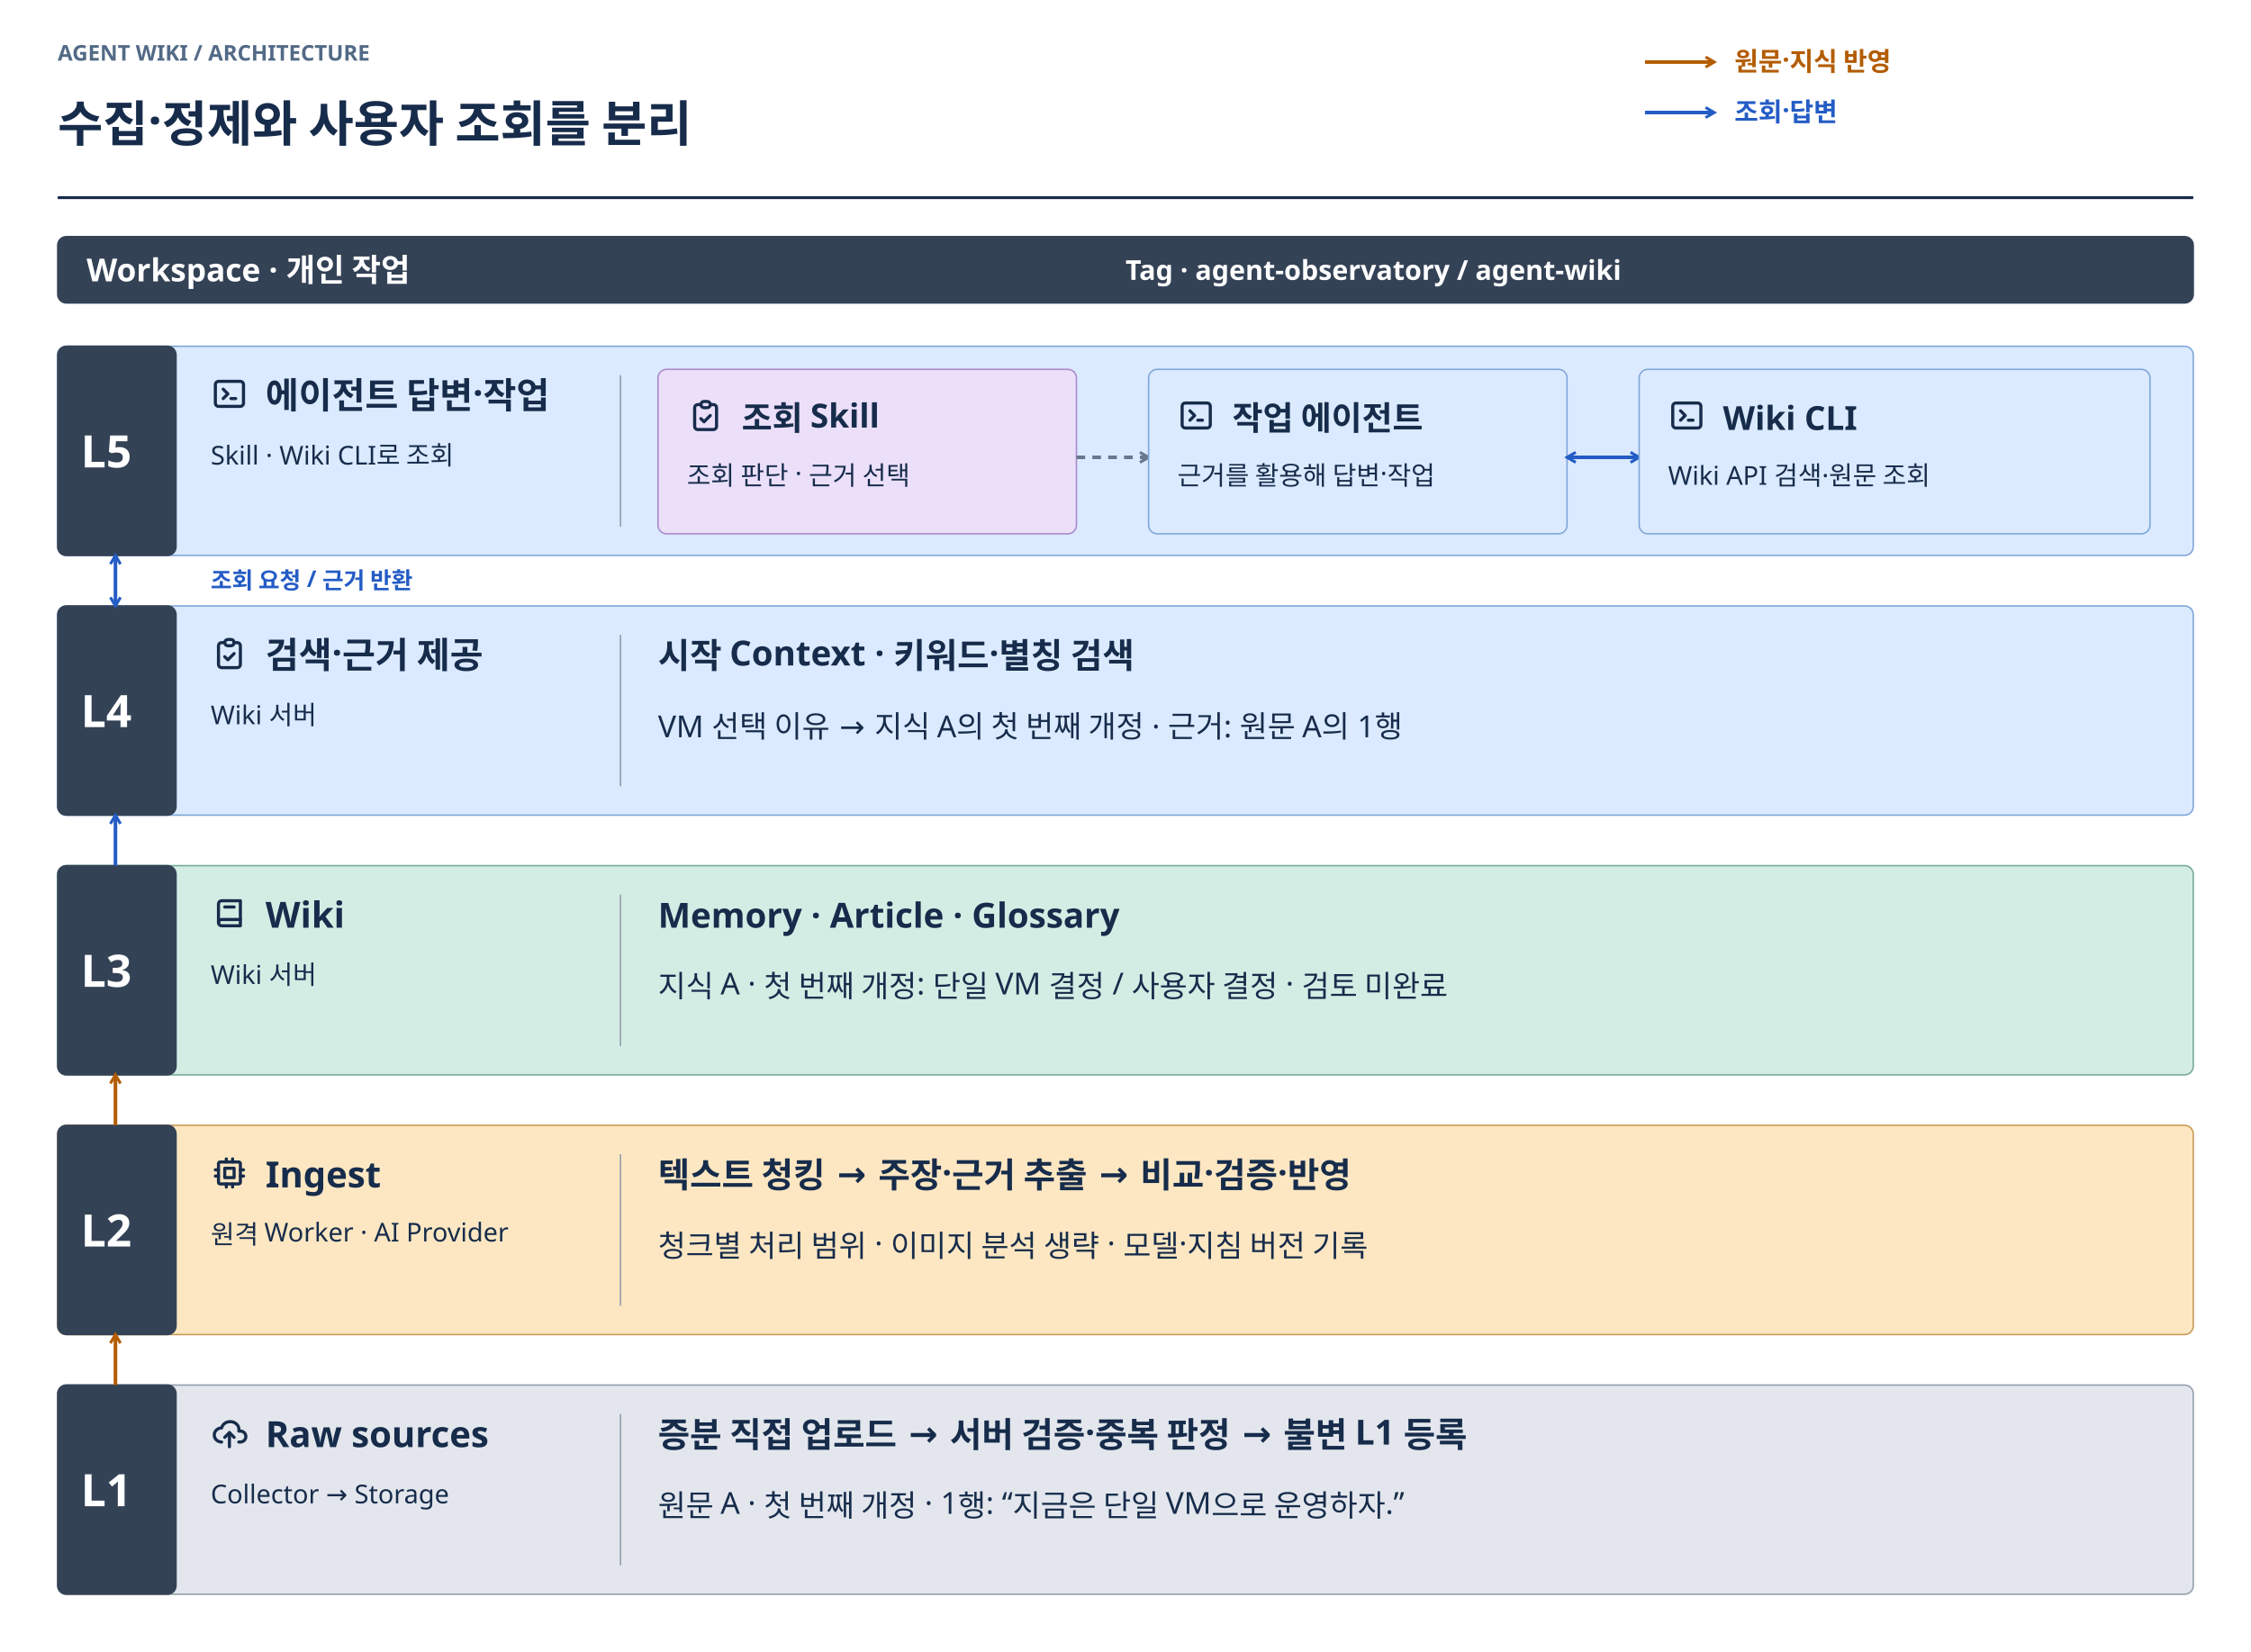
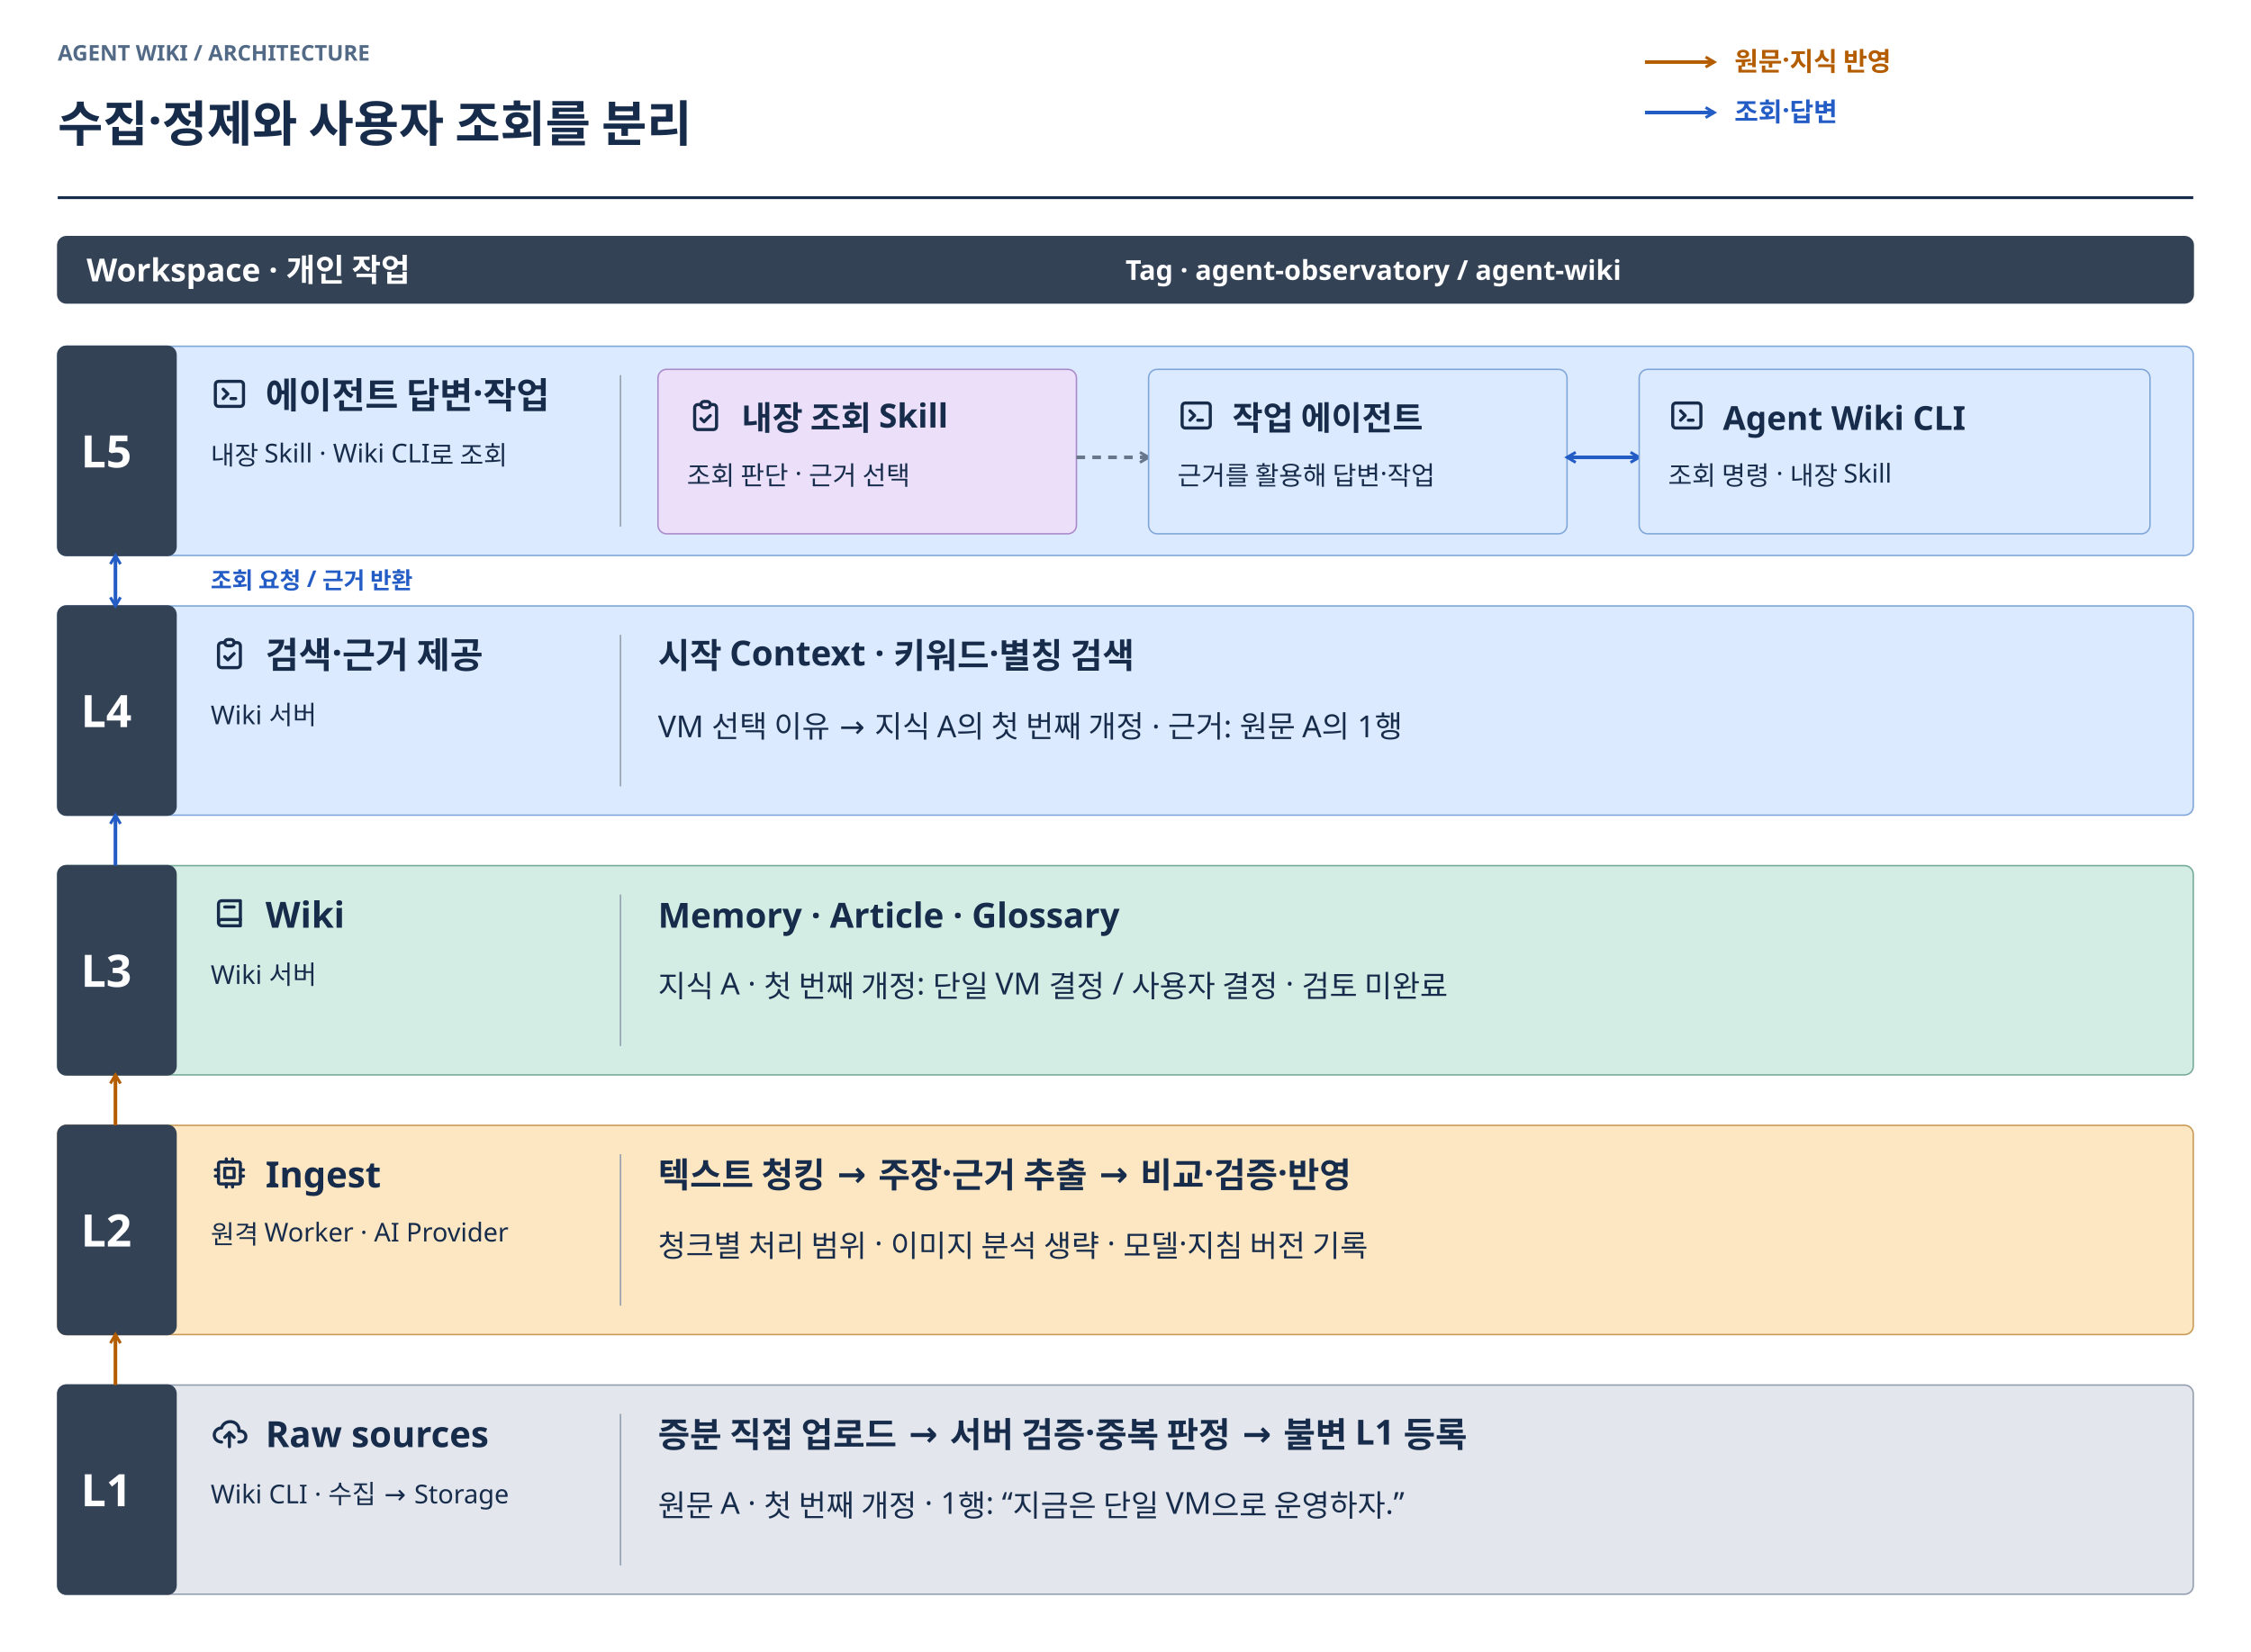
<svg xmlns="http://www.w3.org/2000/svg" width="1560" height="1145" viewBox="0 0 1560 1145" role="img" aria-labelledby="title desc">
  <defs>
    <marker id="arrow-ingest" markerWidth="9" markerHeight="9" refX="7" refY="4.5" orient="auto-start-reverse" markerUnits="userSpaceOnUse">
      <path d="M1 1 L7 4.5 L1 8" fill="none" stroke="#B35C00" stroke-width="2" />
    </marker>
    <marker id="arrow-query" markerWidth="9" markerHeight="9" refX="7" refY="4.5" orient="auto-start-reverse" markerUnits="userSpaceOnUse">
      <path d="M1 1 L7 4.5 L1 8" fill="none" stroke="#245CC5" stroke-width="2" />
    </marker>
    <marker id="arrow-ops" markerWidth="9" markerHeight="9" refX="7" refY="4.5" orient="auto-start-reverse" markerUnits="userSpaceOnUse">
      <path d="M1 1 L7 4.5 L1 8" fill="none" stroke="#68778B" stroke-width="2" />
    </marker>
    <marker id="arrow-relation" markerWidth="9" markerHeight="9" refX="7" refY="4.5" orient="auto-start-reverse" markerUnits="userSpaceOnUse">
      <path d="M1 1 L7 4.5 L1 8" fill="none" stroke="#8054A3" stroke-width="2" />
    </marker>
  </defs>
  <g font-family="Noto Sans KR, sans-serif">
    <rect width="1560" height="1145" fill="#FFFFFF" />
    <text x="40" y="42" font-size="15" font-weight="700" fill="#526A86">AGENT WIKI / ARCHITECTURE</text>
    <text x="40" y="98" font-size="34" font-weight="700" fill="#172C4B">수집·정제와 사용자 조회를 분리</text>
    <path d="M40 137 H1520" stroke="#172C4B" stroke-width="2" />
    <path d="M1140 43 H1188" fill="none" stroke="#B35C00" stroke-width="2.5" stroke-linejoin="round" marker-end="url(#arrow-ingest)" />
    <text x="1202" y="49" font-size="18" font-weight="700" fill="#B35C00">원문·지식 반영</text>
    <path d="M1140 78 H1188" fill="none" stroke="#245CC5" stroke-width="2.5" stroke-linejoin="round" marker-end="url(#arrow-query)" />
    <text x="1202" y="84" font-size="18" font-weight="700" fill="#245CC5">조회·답변</text>
    <rect x="40" y="164" width="1480" height="46" rx="6" fill="#344256" stroke="#344256" />
    <text x="60" y="195" font-size="22" font-weight="700" fill="#FFFFFF">Workspace · 개인 작업</text>
    <text x="780" y="194" font-size="19" font-weight="700" fill="#FFFFFF">Tag · agent-observatory / agent-wiki</text>
    <rect x="40" y="240" width="1480" height="145" rx="6" fill="#DBEAFE" stroke="#7EA6D8" />
    <rect x="40" y="240" width="82" height="145" rx="6" fill="#344256" stroke="#344256" />
    <text x="56" y="324" font-size="31" font-weight="700" fill="#FFFFFF">L5</text>
    <svg width="26" height="26" viewBox="0 0 24 24" fill="none" stroke="currentColor" stroke-width="2" stroke-linecap="round" stroke-linejoin="round" x="146" y="260" color="#172C4B">
      <path d="M8 9l3 3l-3 3" />
      <path d="M13 15l3 0" />
      <path d="M3 4m0 2a2 2 0 0 1 2 -2h14a2 2 0 0 1 2 2v12a2 2 0 0 1 -2 2h-14a2 2 0 0 1 -2 -2z" />
    </svg>
    <text x="184" y="283" font-size="25" font-weight="700" fill="#172C4B">에이전트 답변·작업</text>
-     <text x="146" y="322" font-size="18" font-weight="400" fill="#172C4B">Skill · Wiki CLI로 조회</text>
+     <text x="146" y="322" font-size="18" font-weight="400" fill="#172C4B">내장 Skill · Wiki CLI로 조회</text>
    <path d="M430 260 V365" stroke="#929EAD" />
    <rect x="456" y="256" width="290" height="114" rx="6" fill="#EBDFFA" stroke="#AA8ACA" />
    <svg width="26" height="26" viewBox="0 0 24 24" fill="none" stroke="currentColor" stroke-width="2" stroke-linecap="round" stroke-linejoin="round" x="476" y="275" color="#172C4B">
      <path d="M9 5h-2a2 2 0 0 0 -2 2v12a2 2 0 0 0 2 2h10a2 2 0 0 0 2 -2v-12a2 2 0 0 0 -2 -2h-2" />
      <path d="M9 3m0 2a2 2 0 0 1 2 -2h2a2 2 0 0 1 2 2v0a2 2 0 0 1 -2 2h-2a2 2 0 0 1 -2 -2z" />
      <path d="M9 14l2 2l4 -4" />
    </svg>
-     <text x="514" y="298" font-size="23" font-weight="700" fill="#172C4B">조회 Skill</text>
+     <text x="514" y="298" font-size="23" font-weight="700" fill="#172C4B">내장 조회 Skill</text>
    <text x="476" y="336" font-size="18" font-weight="400" fill="#172C4B">조회 판단 · 근거 선택</text>
    <path d="M746 317 H796" fill="none" stroke="#68778B" stroke-width="2.5" stroke-linejoin="round" stroke-dasharray="6 5" marker-end="url(#arrow-ops)" />
    <rect x="796" y="256" width="290" height="114" rx="6" fill="#DBEAFE" stroke="#7EA6D8" />
    <svg width="26" height="26" viewBox="0 0 24 24" fill="none" stroke="currentColor" stroke-width="2" stroke-linecap="round" stroke-linejoin="round" x="816" y="275" color="#172C4B">
      <path d="M8 9l3 3l-3 3" />
      <path d="M13 15l3 0" />
      <path d="M3 4m0 2a2 2 0 0 1 2 -2h14a2 2 0 0 1 2 2v12a2 2 0 0 1 -2 2h-14a2 2 0 0 1 -2 -2z" />
    </svg>
    <text x="854" y="298" font-size="23" font-weight="700" fill="#172C4B">작업 에이전트</text>
    <text x="816" y="336" font-size="18" font-weight="400" fill="#172C4B">근거를 활용해 답변·작업</text>
    <path d="M1086 317 H1136" fill="none" stroke="#245CC5" stroke-width="2.5" stroke-linejoin="round" marker-end="url(#arrow-query)" marker-start="url(#arrow-query)" />
    <rect x="1136" y="256" width="354" height="114" rx="6" fill="#DBEAFE" stroke="#7EA6D8" />
    <svg width="26" height="26" viewBox="0 0 24 24" fill="none" stroke="currentColor" stroke-width="2" stroke-linecap="round" stroke-linejoin="round" x="1156" y="275" color="#172C4B">
      <path d="M8 9l3 3l-3 3" />
      <path d="M13 15l3 0" />
      <path d="M3 4m0 2a2 2 0 0 1 2 -2h14a2 2 0 0 1 2 2v12a2 2 0 0 1 -2 2h-14a2 2 0 0 1 -2 -2z" />
    </svg>
-     <text x="1194" y="298" font-size="23" font-weight="700" fill="#172C4B">Wiki CLI</text>
-     <text x="1156" y="336" font-size="18" font-weight="400" fill="#172C4B">Wiki API 검색·원문 조회</text>
+     <text x="1194" y="298" font-size="23" font-weight="700" fill="#172C4B">Agent Wiki CLI</text>
+     <text x="1156" y="336" font-size="18" font-weight="400" fill="#172C4B">조회 명령 · 내장 Skill</text>
    <rect x="40" y="420" width="1480" height="145" rx="6" fill="#DBEAFE" stroke="#7EA6D8" />
    <rect x="40" y="420" width="82" height="145" rx="6" fill="#344256" stroke="#344256" />
    <text x="56" y="504" font-size="31" font-weight="700" fill="#FFFFFF">L4</text>
    <svg width="26" height="26" viewBox="0 0 24 24" fill="none" stroke="currentColor" stroke-width="2" stroke-linecap="round" stroke-linejoin="round" x="146" y="440" color="#172C4B">
      <path d="M9 5h-2a2 2 0 0 0 -2 2v12a2 2 0 0 0 2 2h10a2 2 0 0 0 2 -2v-12a2 2 0 0 0 -2 -2h-2" />
      <path d="M9 3m0 2a2 2 0 0 1 2 -2h2a2 2 0 0 1 2 2v0a2 2 0 0 1 -2 2h-2a2 2 0 0 1 -2 -2z" />
      <path d="M9 14l2 2l4 -4" />
    </svg>
    <text x="184" y="463" font-size="25" font-weight="700" fill="#172C4B">검색·근거 제공</text>
    <text x="146" y="502" font-size="18" font-weight="400" fill="#172C4B">Wiki 서버</text>
    <path d="M430 440 V545" stroke="#929EAD" />
    <text x="456" y="463" font-size="24" font-weight="700" fill="#172C4B">시작 Context · 키워드·별칭 검색</text>
    <text x="456" y="511" font-size="21" font-weight="400" fill="#172C4B">VM 선택 이유 → 지식 A의 첫 번째 개정 · 근거: 원문 A의 1행</text>
    <path d="M80 420 V385" fill="none" stroke="#245CC5" stroke-width="2.5" stroke-linejoin="round" marker-end="url(#arrow-query)" marker-start="url(#arrow-query)" />
    <text x="146" y="408" font-size="16" font-weight="700" fill="#245CC5">조회 요청 / 근거 반환</text>
    <rect x="40" y="600" width="1480" height="145" rx="6" fill="#D4EDE4" stroke="#74AA98" />
    <rect x="40" y="600" width="82" height="145" rx="6" fill="#344256" stroke="#344256" />
    <text x="56" y="684" font-size="31" font-weight="700" fill="#FFFFFF">L3</text>
    <svg width="26" height="26" viewBox="0 0 24 24" fill="none" stroke="currentColor" stroke-width="2" stroke-linecap="round" stroke-linejoin="round" x="146" y="620" color="#172C4B">
      <path d="M19 4v16h-12a2 2 0 0 1 -2 -2v-12a2 2 0 0 1 2 -2h12z" />
      <path d="M19 16h-12a2 2 0 0 0 -2 2" />
      <path d="M9 8h6" />
    </svg>
    <text x="184" y="643" font-size="25" font-weight="700" fill="#172C4B">Wiki</text>
    <text x="146" y="682" font-size="18" font-weight="400" fill="#172C4B">Wiki 서버</text>
    <path d="M430 620 V725" stroke="#929EAD" />
    <text x="456" y="643" font-size="24" font-weight="700" fill="#172C4B">Memory · Article · Glossary</text>
    <text x="456" y="691" font-size="21" font-weight="400" fill="#172C4B">지식 A · 첫 번째 개정: 단일 VM 결정 / 사용자 결정 · 검토 미완료</text>
    <path d="M80 600 V565" fill="none" stroke="#245CC5" stroke-width="2.5" stroke-linejoin="round" marker-end="url(#arrow-query)" />
    <rect x="40" y="780" width="1480" height="145" rx="6" fill="#FDE7C2" stroke="#C89A55" />
    <rect x="40" y="780" width="82" height="145" rx="6" fill="#344256" stroke="#344256" />
    <text x="56" y="864" font-size="31" font-weight="700" fill="#FFFFFF">L2</text>
    <svg width="26" height="26" viewBox="0 0 24 24" fill="none" stroke="currentColor" stroke-width="2" stroke-linecap="round" stroke-linejoin="round" x="146" y="800" color="#172C4B">
      <path d="M5 5m0 1a1 1 0 0 1 1 -1h12a1 1 0 0 1 1 1v12a1 1 0 0 1 -1 1h-12a1 1 0 0 1 -1 -1z" />
      <path d="M9 9h6v6h-6z" />
      <path d="M3 10h2" />
      <path d="M3 14h2" />
      <path d="M10 3v2" />
      <path d="M14 3v2" />
      <path d="M21 10h-2" />
      <path d="M21 14h-2" />
      <path d="M14 21v-2" />
      <path d="M10 21v-2" />
    </svg>
    <text x="184" y="823" font-size="25" font-weight="700" fill="#172C4B">Ingest</text>
    <text x="146" y="862" font-size="18" font-weight="400" fill="#172C4B">원격 Worker · AI Provider</text>
    <path d="M430 800 V905" stroke="#929EAD" />
    <text x="456" y="823" font-size="24" font-weight="700" fill="#172C4B">텍스트 청킹 → 주장·근거 추출 → 비교·검증·반영</text>
    <text x="456" y="871" font-size="21" font-weight="400" fill="#172C4B">청크별 처리 범위 · 이미지 분석 생략 · 모델·지침 버전 기록</text>
    <path d="M80 780 V745" fill="none" stroke="#B35C00" stroke-width="2.5" stroke-linejoin="round" marker-end="url(#arrow-ingest)" />
    <rect x="40" y="960" width="1480" height="145" rx="6" fill="#E3E7ED" stroke="#929EAD" />
    <rect x="40" y="960" width="82" height="145" rx="6" fill="#344256" stroke="#344256" />
    <text x="56" y="1044" font-size="31" font-weight="700" fill="#FFFFFF">L1</text>
    <svg width="26" height="26" viewBox="0 0 24 24" fill="none" stroke="currentColor" stroke-width="2" stroke-linecap="round" stroke-linejoin="round" x="146" y="980" color="#172C4B">
      <path d="M7 18a4.6 4.4 0 0 1 0 -9a5 4.5 0 0 1 11 2h1a3.5 3.5 0 0 1 0 7h-1" />
      <path d="M9 15l3 -3l3 3" />
      <path d="M12 12l0 9" />
    </svg>
    <text x="184" y="1003" font-size="25" font-weight="700" fill="#172C4B">Raw sources</text>
-     <text x="146" y="1042" font-size="18" font-weight="400" fill="#172C4B">Collector → Storage</text>
+     <text x="146" y="1042" font-size="18" font-weight="400" fill="#172C4B">Wiki CLI · 수집 → Storage</text>
    <path d="M430 980 V1085" stroke="#929EAD" />
    <text x="456" y="1003" font-size="24" font-weight="700" fill="#172C4B">증분 직접 업로드 → 서버 검증·중복 판정 → 불변 L1 등록</text>
    <text x="456" y="1051" font-size="21" font-weight="400" fill="#172C4B">원문 A · 첫 번째 개정 · 1행: “지금은 단일 VM으로 운영하자.”</text>
    <path d="M80 960 V925" fill="none" stroke="#B35C00" stroke-width="2.5" stroke-linejoin="round" marker-end="url(#arrow-ingest)" />
  </g>
</svg>
